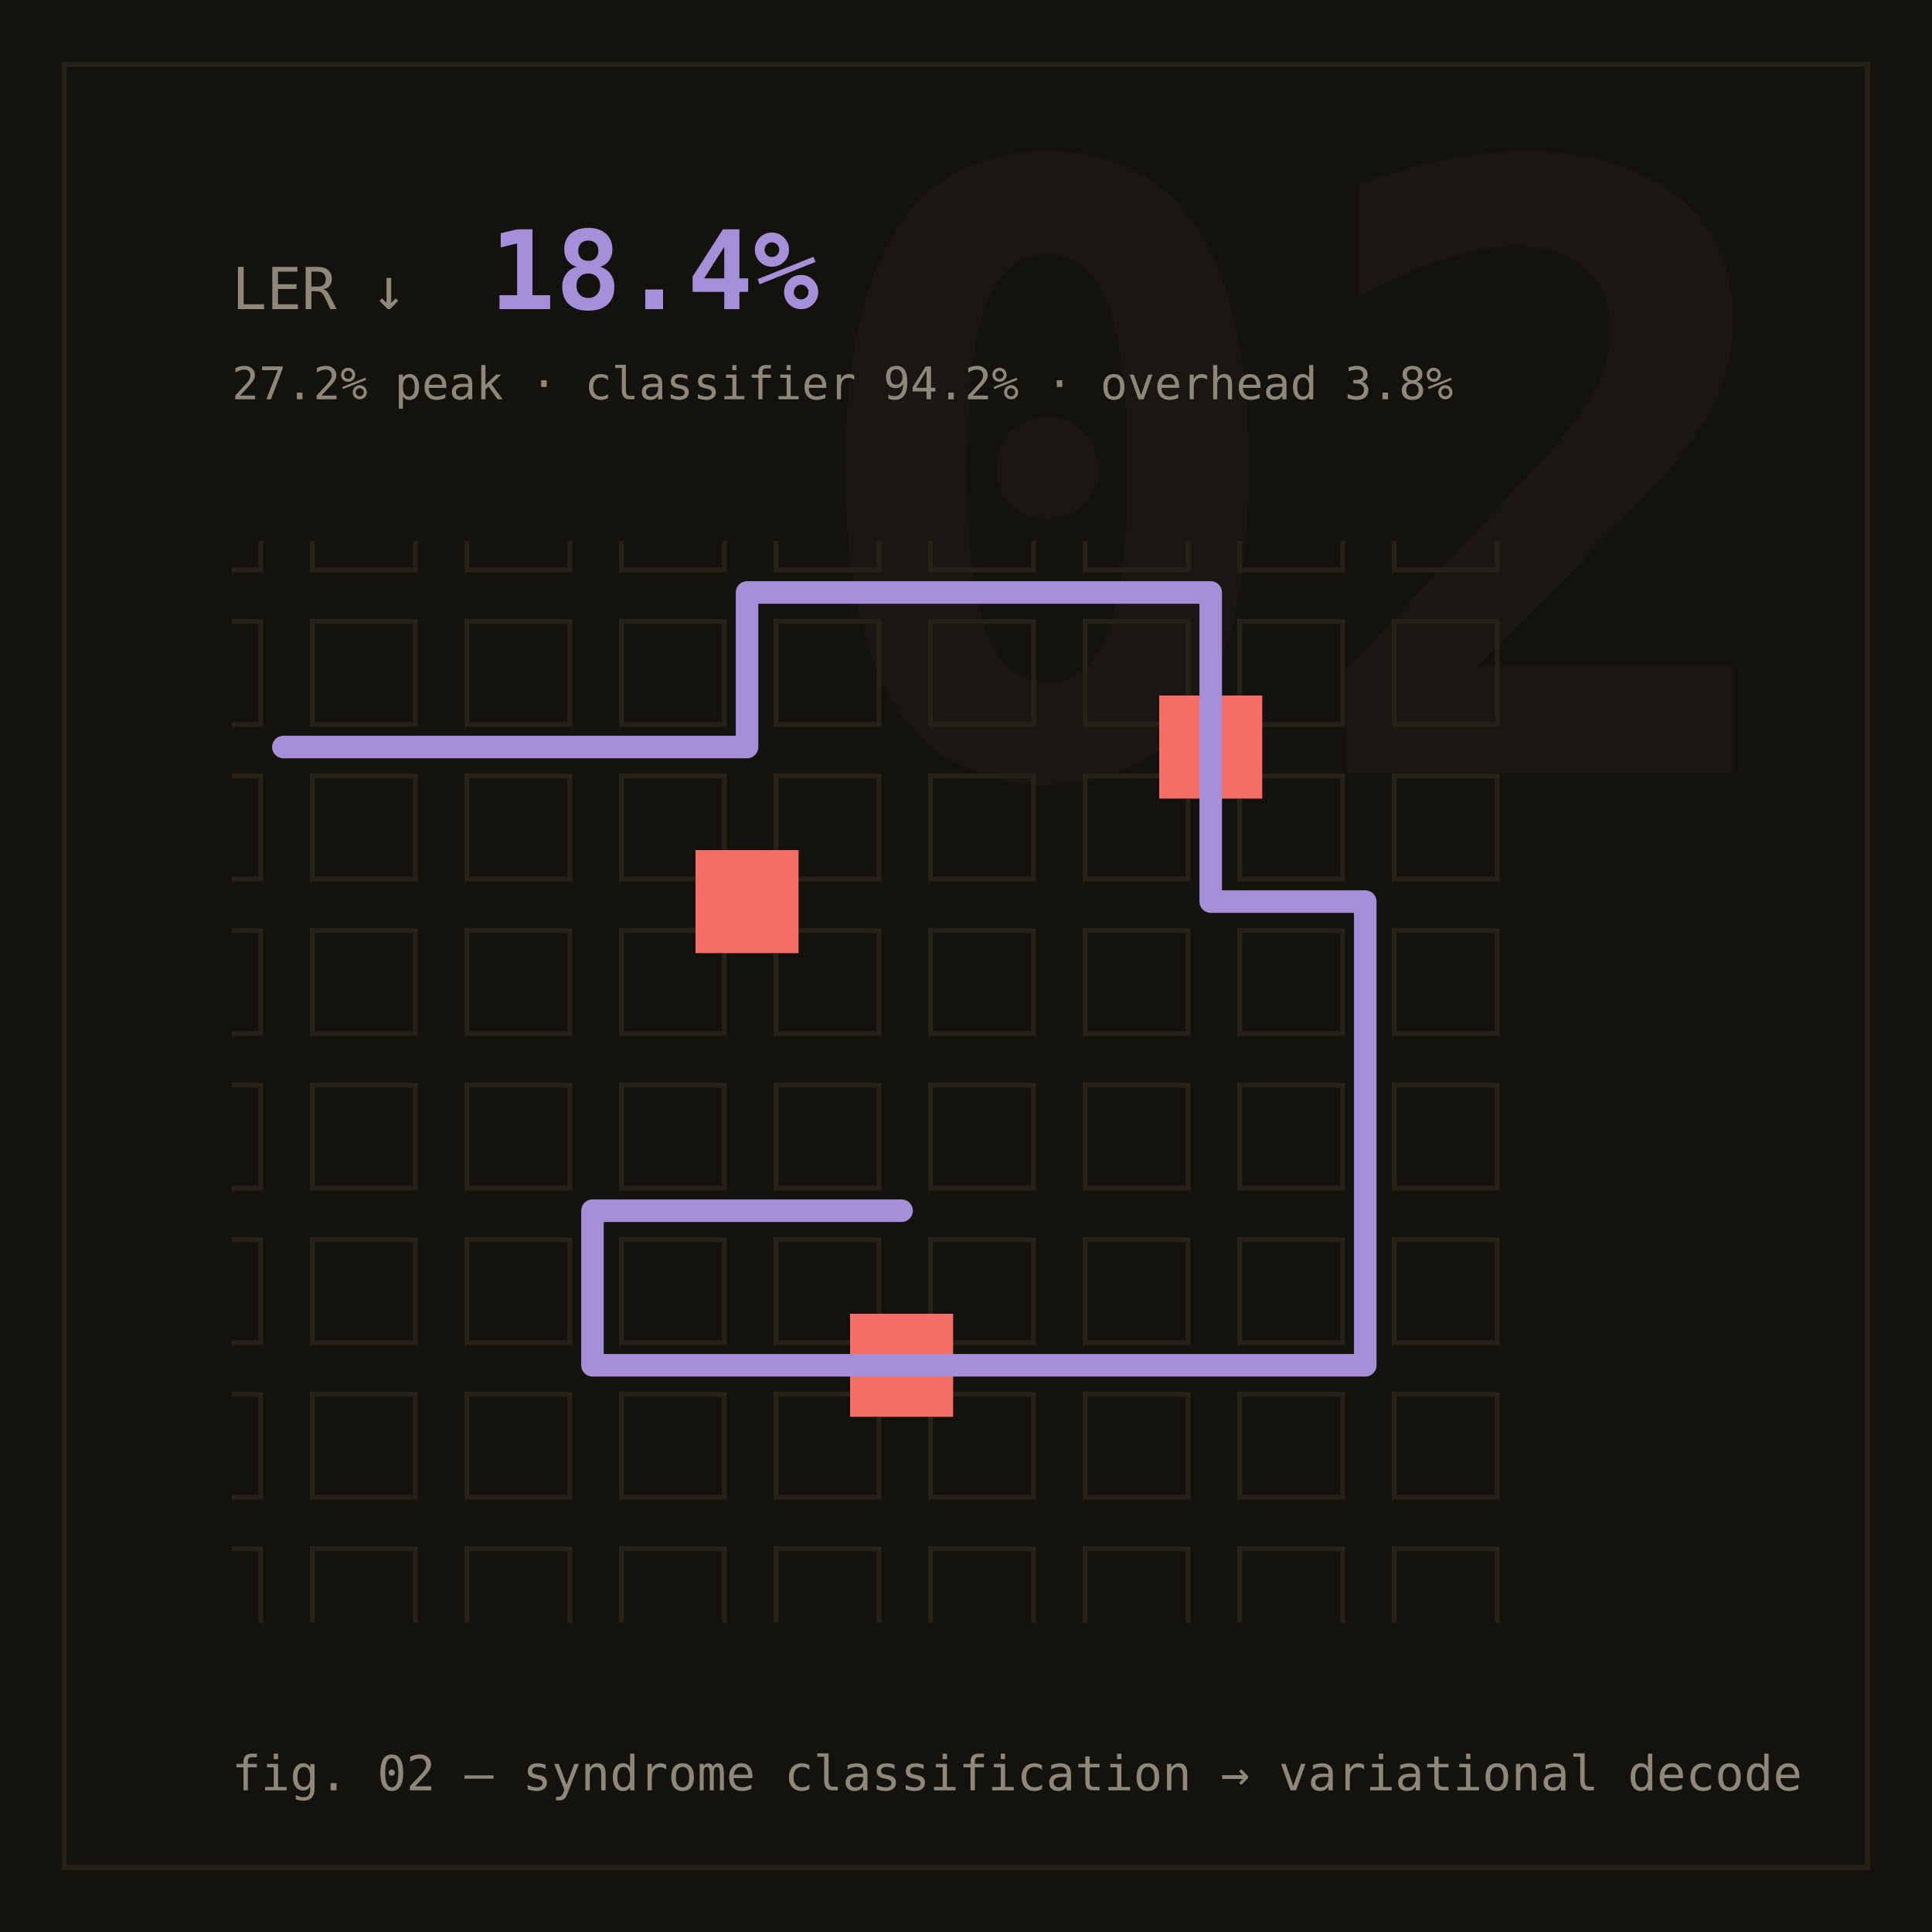
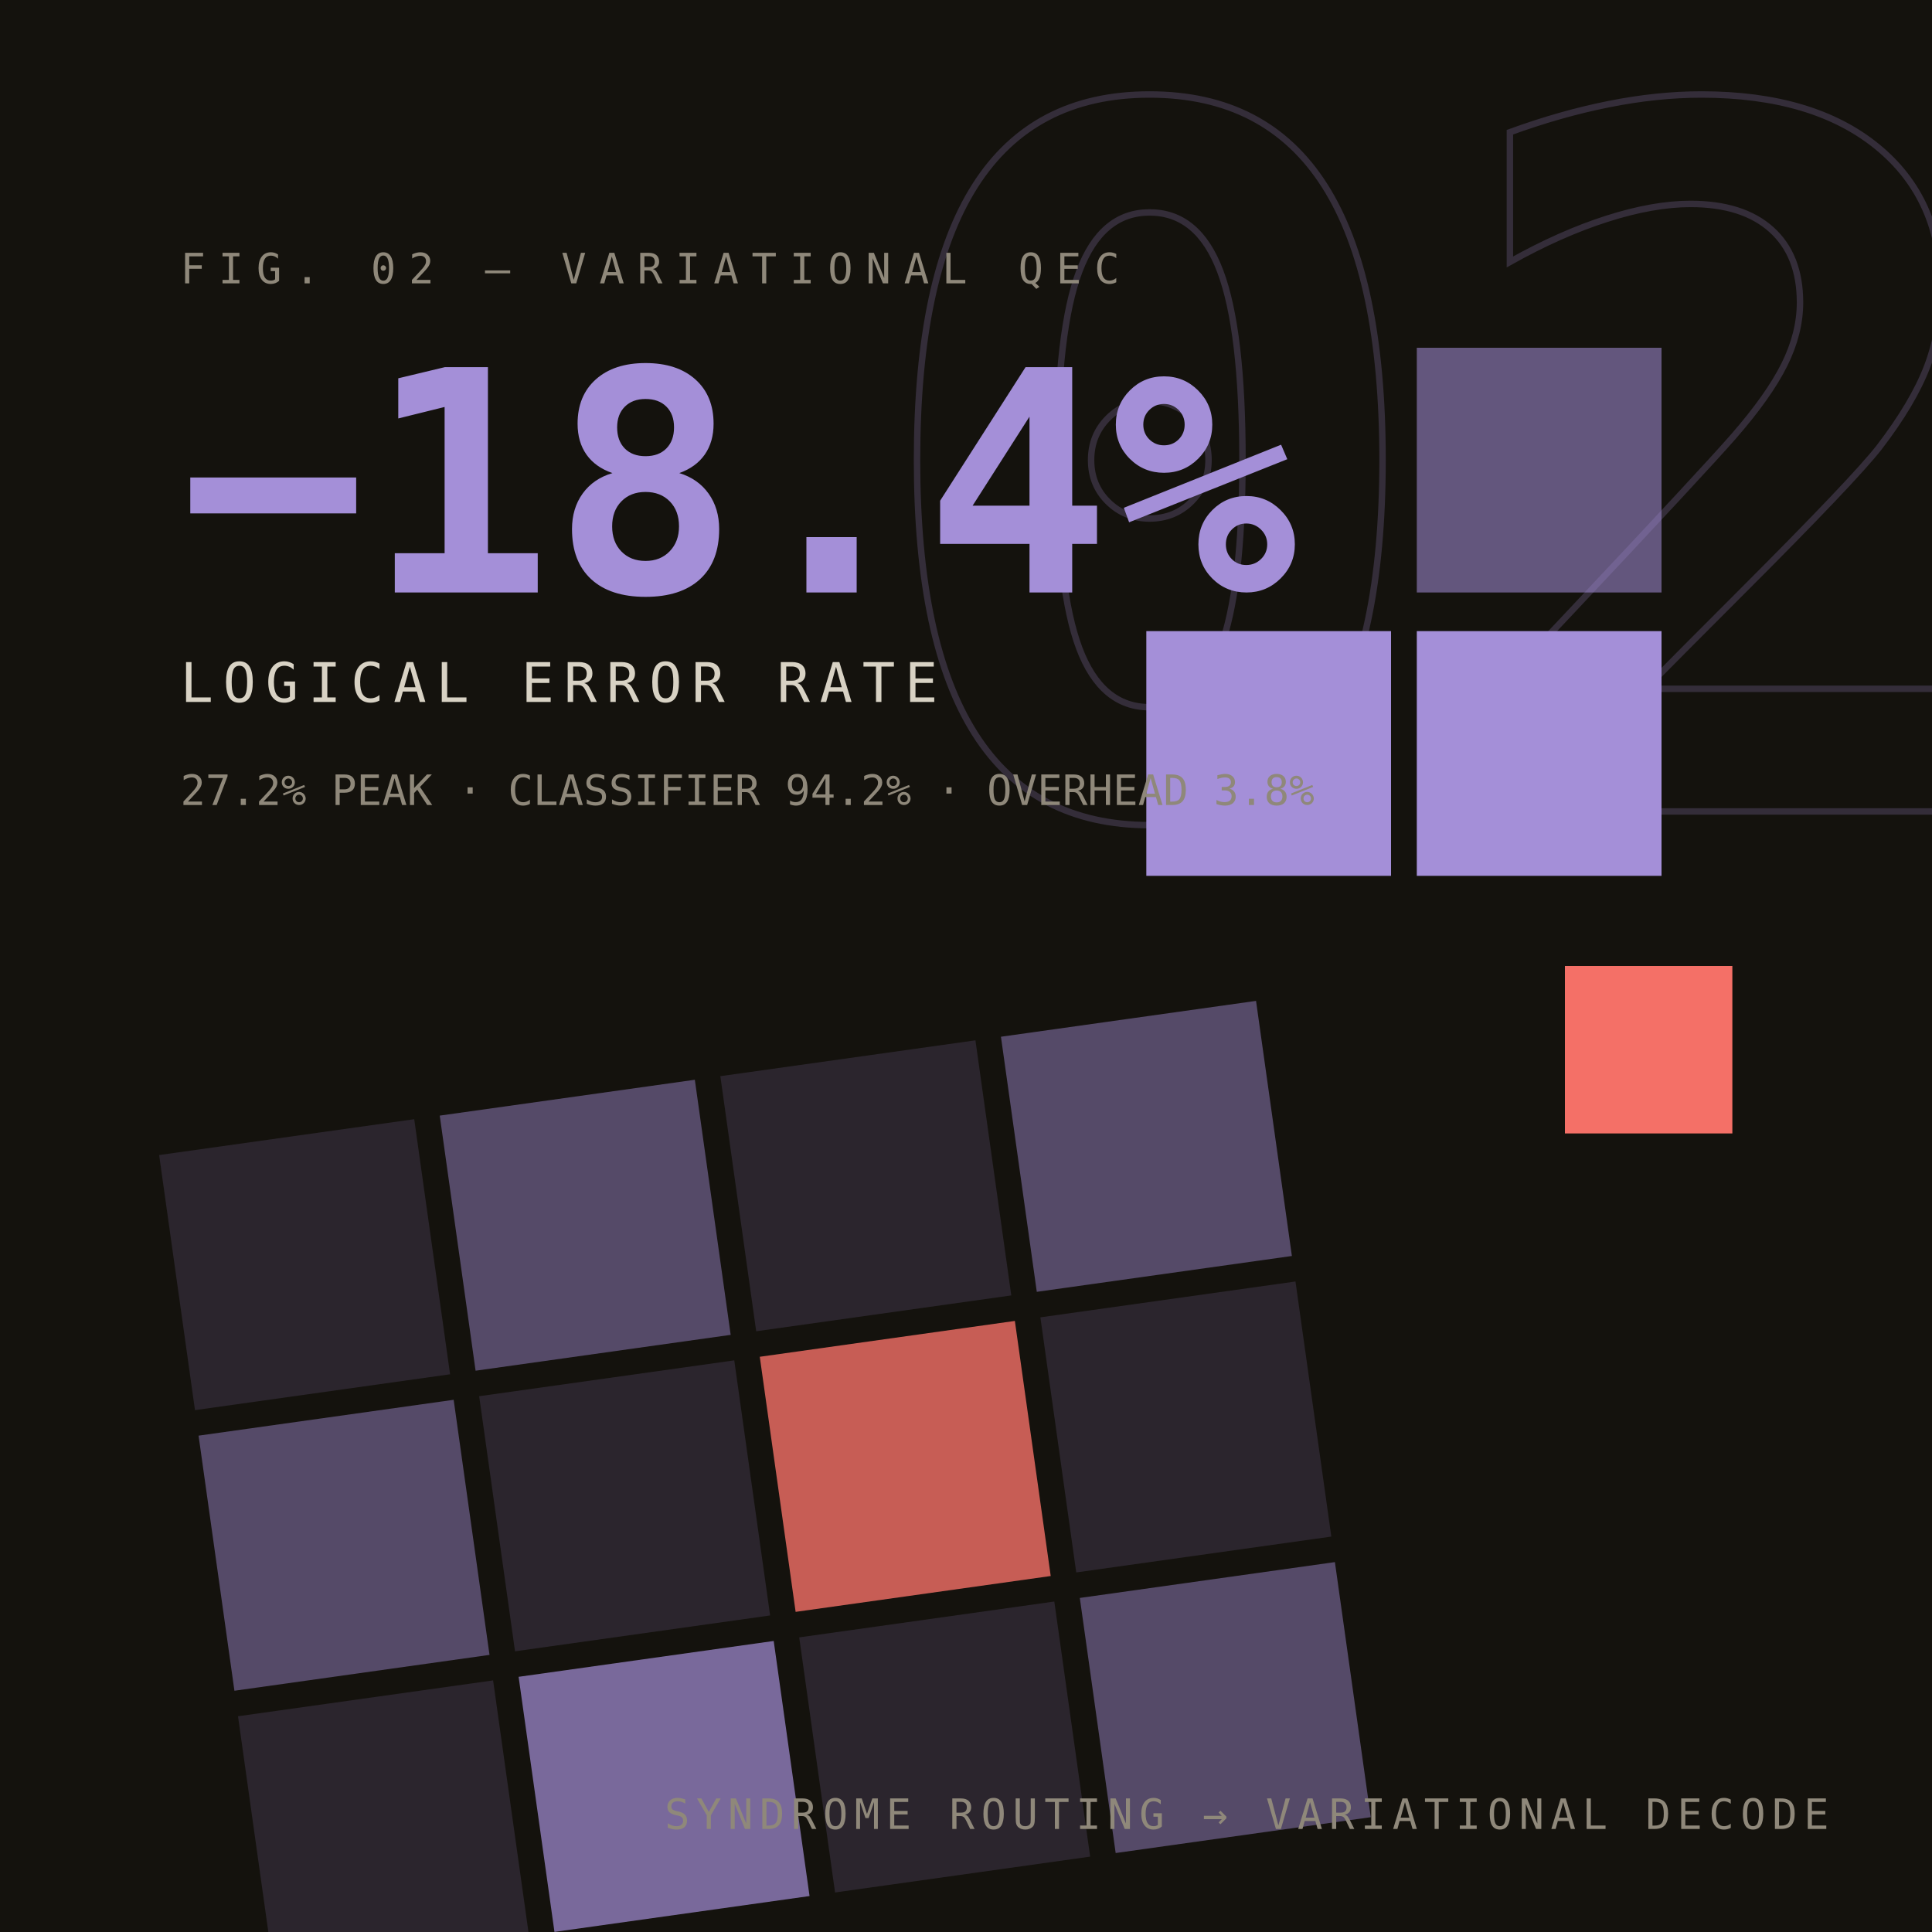
- <svg xmlns="http://www.w3.org/2000/svg" viewBox="0 0 600 600" role="img" aria-label="Quantum syndrome lattice poster in muted violet">
-   <defs>
-     <pattern id="qec-lat" width="48" height="48" patternUnits="userSpaceOnUse">
-       <rect x="1" y="1" width="32" height="32" fill="none" stroke="#26221A" stroke-width="1.5" />
-     </pattern>
-   </defs>
+ <svg xmlns="http://www.w3.org/2000/svg" viewBox="0 0 600 600" role="img" aria-label="Violet poster: checker field of syndrome cells with a bold logical path">
  <rect width="600" height="600" fill="#14120D" />
-   <rect x="20" y="20" width="560" height="560" fill="none" stroke="#26221A" stroke-width="1.5" />
-   <text x="560" y="240" text-anchor="end" font-family="ui-monospace, monospace" font-size="260" font-weight="bold" fill="#1A1712">02</text>
-   <rect x="72" y="168" width="408" height="336" fill="url(#qec-lat)" />
-   <rect x="216" y="264" width="32" height="32" fill="#F47067" />
-   <rect x="360" y="216" width="32" height="32" fill="#F47067" />
-   <rect x="264" y="408" width="32" height="32" fill="#F47067" />
-   <polyline points="88,232 232,232 232,184 376,184 376,280 424,280 424,424 184,424 184,376 280,376" fill="none" stroke="#A48FD8" stroke-width="7" stroke-linejoin="round" stroke-linecap="round" />
-   <text x="72" y="96" font-family="ui-monospace, monospace" font-size="18" fill="#8F887A">LER ↓</text>
-   <text x="152" y="96" font-family="ui-monospace, monospace" font-size="34" font-weight="bold" fill="#A48FD8">18.4%</text>
-   <text x="72" y="124" font-family="ui-monospace, monospace" font-size="14" fill="#8F887A">27.2% peak · classifier 94.2% · overhead 3.8%</text>
-   <text x="72" y="556" font-family="ui-monospace, monospace" font-size="15" fill="#8F887A">fig. 02 — syndrome classification → variational decode</text>
+   <text x="628" y="252" text-anchor="end" font-family="ui-monospace, monospace" font-size="300" font-weight="bold" fill="none" stroke="#A48FD8" stroke-opacity="0.22" stroke-width="2">02</text>
+   <g transform="rotate(-8 260 420)">
+     <rect x="60" y="330" width="80" height="80" fill="#A48FD8" fill-opacity="0.16" />
+     <rect x="148" y="330" width="80" height="80" fill="#A48FD8" fill-opacity="0.45" />
+     <rect x="236" y="330" width="80" height="80" fill="#A48FD8" fill-opacity="0.16" />
+     <rect x="324" y="330" width="80" height="80" fill="#A48FD8" fill-opacity="0.45" />
+     <rect x="60" y="418" width="80" height="80" fill="#A48FD8" fill-opacity="0.45" />
+     <rect x="148" y="418" width="80" height="80" fill="#A48FD8" fill-opacity="0.16" />
+     <rect x="236" y="418" width="80" height="80" fill="#F47067" fill-opacity="0.8" />
+     <rect x="324" y="418" width="80" height="80" fill="#A48FD8" fill-opacity="0.16" />
+     <rect x="60" y="506" width="80" height="80" fill="#A48FD8" fill-opacity="0.16" />
+     <rect x="148" y="506" width="80" height="80" fill="#A48FD8" fill-opacity="0.7" />
+     <rect x="236" y="506" width="80" height="80" fill="#A48FD8" fill-opacity="0.16" />
+     <rect x="324" y="506" width="80" height="80" fill="#A48FD8" fill-opacity="0.45" />
+   </g>
+   <g fill="#A48FD8">
+     <rect x="356" y="196" width="76" height="76" />
+     <rect x="440" y="196" width="76" height="76" />
+     <rect x="440" y="108" width="76" height="76" fill-opacity="0.55" />
+   </g>
+   <rect x="486" y="300" width="52" height="52" fill="#F47067" />
+   <text x="56" y="88" font-family="ui-monospace, monospace" font-size="13" letter-spacing="4" fill="#8F887A">FIG. 02 — VARIATIONAL QEC</text>
+   <text x="56" y="184" font-family="ui-monospace, monospace" font-size="96" font-weight="bold" fill="#A48FD8">−18.4%</text>
+   <text x="56" y="218" font-family="ui-monospace, monospace" font-size="17" letter-spacing="3" fill="#D8D2C4">LOGICAL ERROR RATE</text>
+   <text x="56" y="250" font-family="ui-monospace, monospace" font-size="13" fill="#8F887A">27.2% PEAK · CLASSIFIER 94.2% · OVERHEAD 3.8%</text>
+   <text x="568" y="568" text-anchor="end" font-family="ui-monospace, monospace" font-size="13" letter-spacing="2" fill="#8F887A">SYNDROME ROUTING → VARIATIONAL DECODE</text>
</svg>
